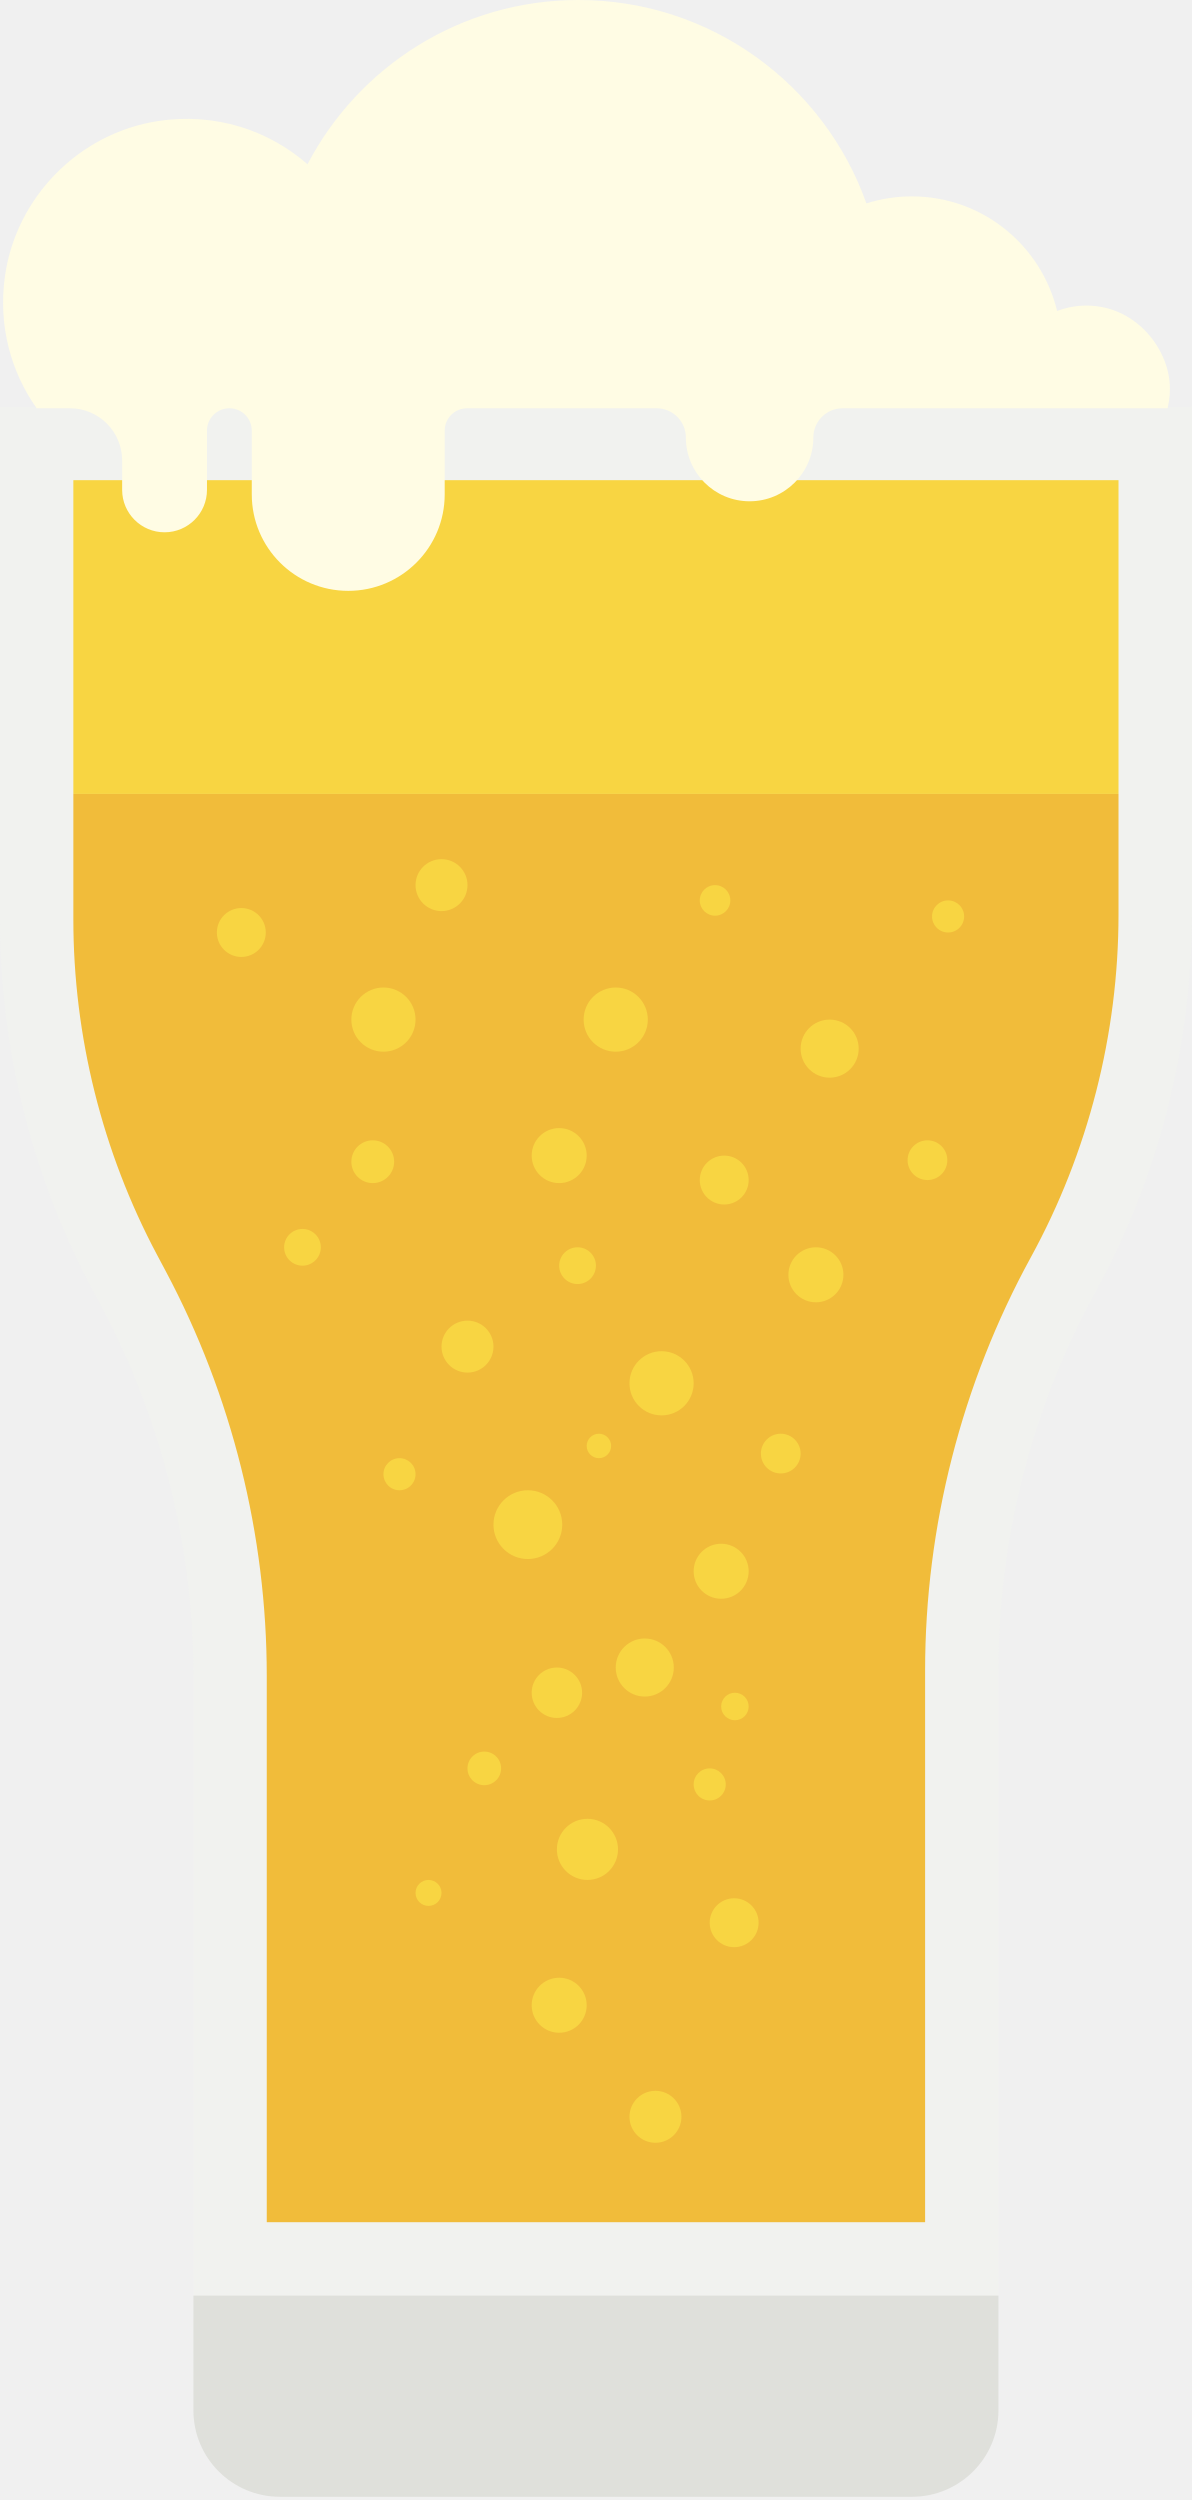
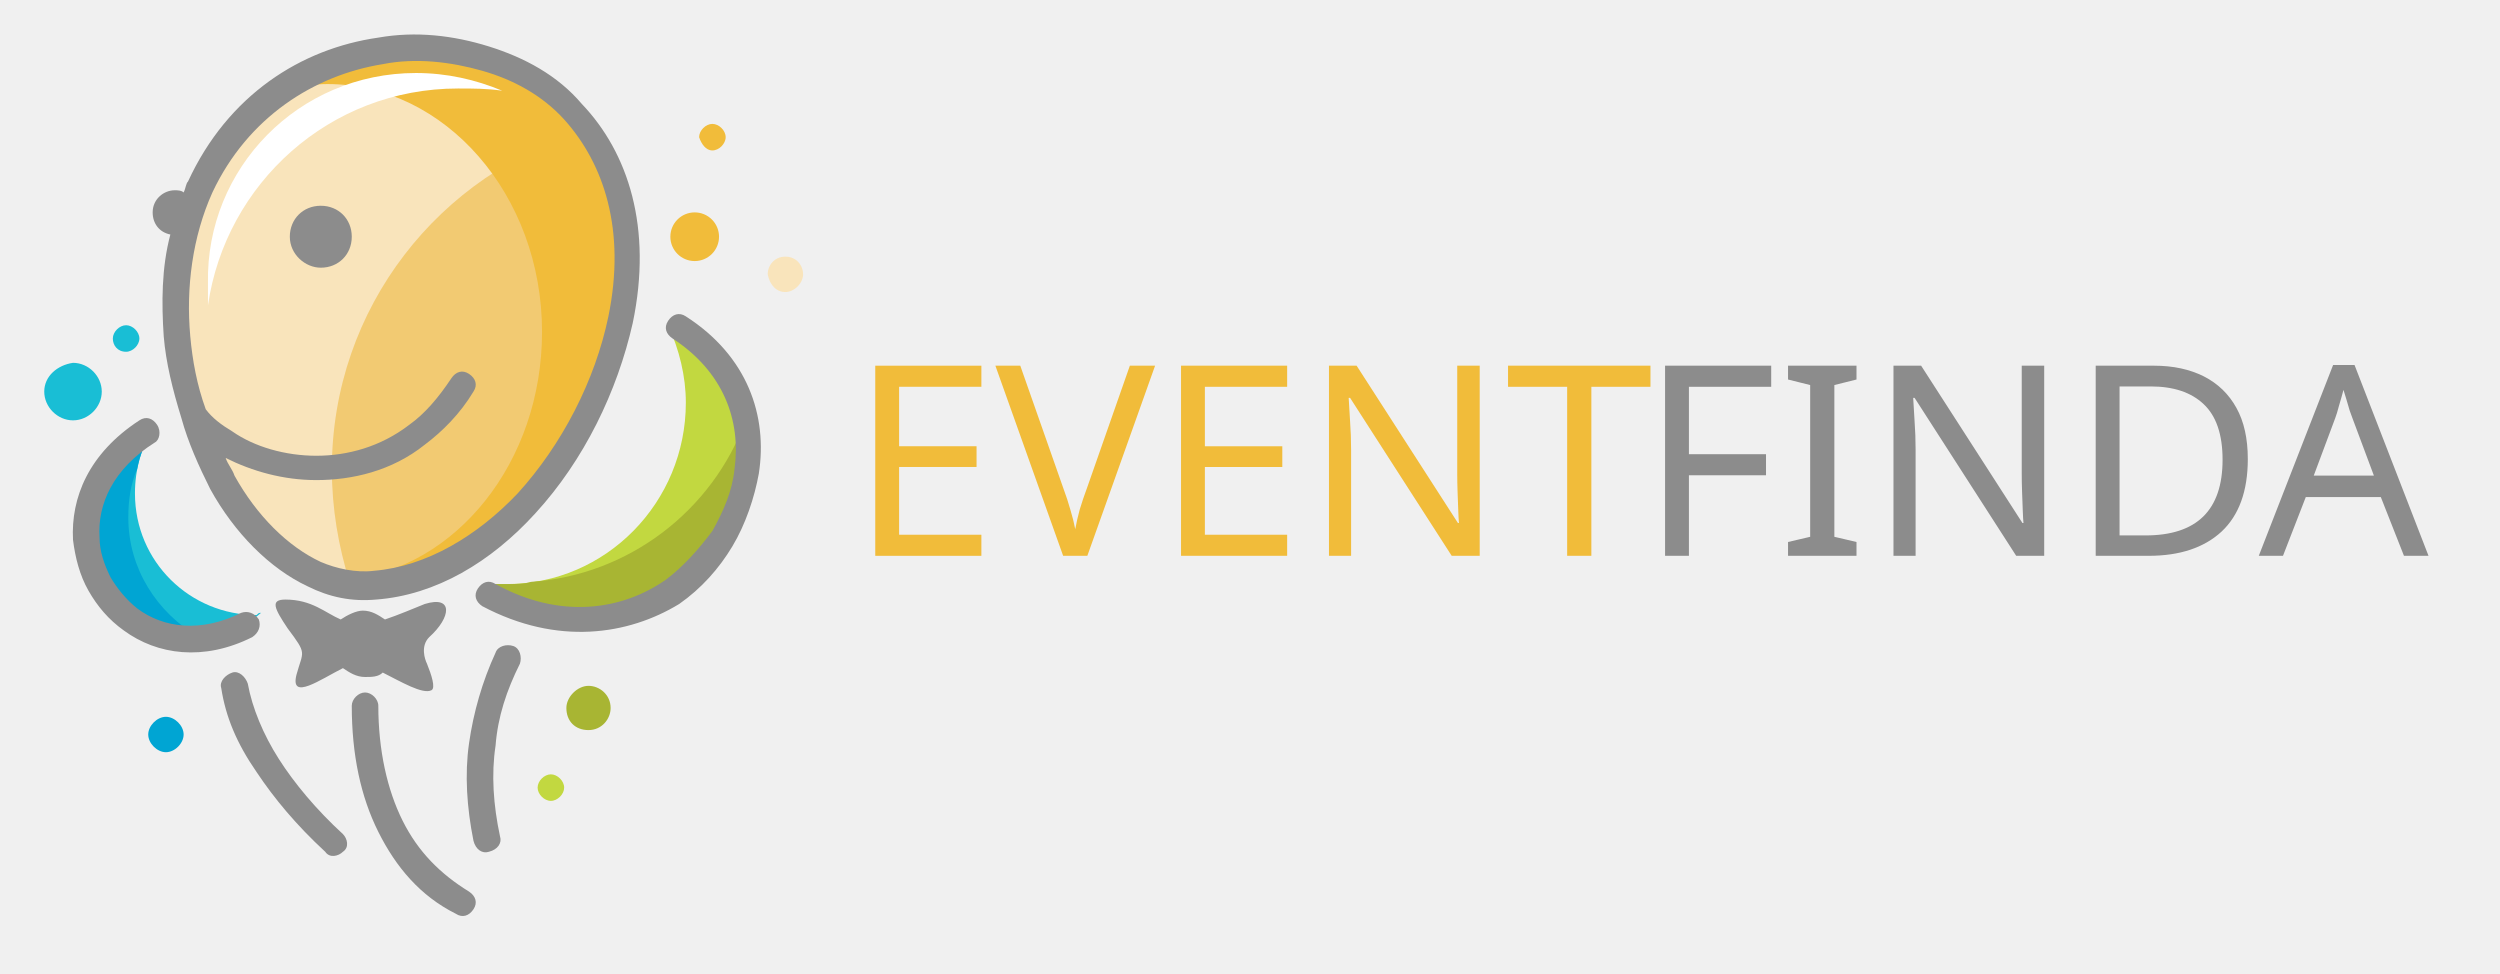
- <svg width="195px" height="409px" viewBox="0 0 195 409">
-   <g id="Page-1" stroke="none" stroke-width="1" fill="none" fill-rule="evenodd">
-     <g id="Group">
-       <path d="M163.347,273.317 C163.347,251.697 168.787,230.426 179.167,211.461 C189.547,192.497 194.988,171.225 194.988,149.606 L194.988,66.557 L0,66.557 L0,150.411 C0,171.518 5.186,192.301 15.101,210.934 L16.541,213.638 C26.456,232.271 31.642,253.054 31.642,274.16 L31.642,375.557 L163.347,375.557 L163.347,273.317" id="Fill-171" fill="#F1F2EF" />
-       <path d="M31.642,375.557 L31.642,394.329 C31.642,402.141 37.974,408.473 45.787,408.473 L149.202,408.473 C157.014,408.473 163.347,402.141 163.347,394.329 L163.347,375.557 L31.642,375.557" id="Fill-172" fill="#DFE0DB" />
-       <polygon id="Fill-173" fill="#F8D542" points="12 129.89 182.988 129.89 182.988 78.557 12 78.557" />
-       <path d="M12,129.89 L12,150.411 C12,169.482 16.736,188.462 25.694,205.295 L27.134,208 C37.934,228.294 43.642,251.172 43.642,274.16 L43.642,363.557 L151.347,363.557 L151.347,273.316 C151.347,249.752 157.328,226.371 168.641,205.699 C178.027,188.552 182.988,169.155 182.988,149.605 L182.988,129.89 L12,129.89" id="Fill-174" fill="#F1BC3A" />
-       <path d="M43.482,152.557 C43.482,154.766 41.691,156.557 39.482,156.557 C37.273,156.557 35.482,154.766 35.482,152.557 C35.482,150.348 37.273,148.557 39.482,148.557 C41.691,148.557 43.482,150.348 43.482,152.557" id="Fill-175" fill="#F8D542" />
-       <path d="M67.982,166.807 C67.982,169.706 65.631,172.057 62.732,172.057 C59.832,172.057 57.482,169.706 57.482,166.807 C57.482,163.907 59.832,161.557 62.732,161.557 C65.631,161.557 67.982,163.907 67.982,166.807" id="Fill-176" fill="#F8D542" />
-       <path d="M76.482,144.807 C76.482,147.154 74.579,149.057 72.232,149.057 C69.885,149.057 67.982,147.154 67.982,144.807 C67.982,142.459 69.885,140.557 72.232,140.557 C74.579,140.557 76.482,142.459 76.482,144.807" id="Fill-177" fill="#F8D542" />
-       <path d="M105.982,166.807 C105.982,169.706 103.631,172.057 100.732,172.057 C97.832,172.057 95.482,169.706 95.482,166.807 C95.482,163.907 97.832,161.557 100.732,161.557 C103.631,161.557 105.982,163.907 105.982,166.807" id="Fill-178" fill="#F8D542" />
-       <path d="M119.482,147.307 C119.482,148.687 118.362,149.807 116.982,149.807 C115.601,149.807 114.482,148.687 114.482,147.307 C114.482,145.926 115.601,144.807 116.982,144.807 C118.362,144.807 119.482,145.926 119.482,147.307" id="Fill-179" fill="#F8D542" />
-       <path d="M95.982,189.057 C95.982,191.542 93.967,193.557 91.482,193.557 C88.996,193.557 86.982,191.542 86.982,189.057 C86.982,186.571 88.996,184.557 91.482,184.557 C93.967,184.557 95.982,186.571 95.982,189.057" id="Fill-180" fill="#F8D542" />
-       <path d="M122.482,193.057 C122.482,195.266 120.691,197.057 118.482,197.057 C116.273,197.057 114.482,195.266 114.482,193.057 C114.482,190.848 116.273,189.057 118.482,189.057 C120.691,189.057 122.482,190.848 122.482,193.057" id="Fill-181" fill="#F8D542" />
-       <path d="M140.482,171.557 C140.482,174.18 138.355,176.307 135.732,176.307 C133.109,176.307 130.982,174.18 130.982,171.557 C130.982,168.933 133.109,166.807 135.732,166.807 C138.355,166.807 140.482,168.933 140.482,171.557" id="Fill-182" fill="#F8D542" />
-       <path d="M157.732,149.932 C157.732,151.381 156.557,152.557 155.107,152.557 C153.657,152.557 152.482,151.381 152.482,149.932 C152.482,148.482 153.657,147.307 155.107,147.307 C156.557,147.307 157.732,148.482 157.732,149.932" id="Fill-183" fill="#F8D542" />
-       <path d="M64.482,190.057 C64.482,191.99 62.915,193.557 60.982,193.557 C59.049,193.557 57.482,191.99 57.482,190.057 C57.482,188.124 59.049,186.557 60.982,186.557 C62.915,186.557 64.482,188.124 64.482,190.057" id="Fill-184" fill="#F8D542" />
-       <path d="M80.732,220.307 C80.732,222.654 78.829,224.557 76.482,224.557 C74.135,224.557 72.232,222.654 72.232,220.307 C72.232,217.959 74.135,216.057 76.482,216.057 C78.829,216.057 80.732,217.959 80.732,220.307" id="Fill-185" fill="#F8D542" />
-       <path d="M97.494,207.063 C97.494,208.723 96.148,210.069 94.488,210.069 C92.828,210.069 91.482,208.723 91.482,207.063 C91.482,205.403 92.828,204.057 94.488,204.057 C96.148,204.057 97.494,205.403 97.494,207.063" id="Fill-186" fill="#F8D542" />
-       <path d="M113.482,226.307 C113.482,229.206 111.131,231.557 108.232,231.557 C105.332,231.557 102.982,229.206 102.982,226.307 C102.982,223.407 105.332,221.057 108.232,221.057 C111.131,221.057 113.482,223.407 113.482,226.307" id="Fill-187" fill="#F8D542" />
-       <path d="M137.982,208.557 C137.982,211.042 135.967,213.057 133.482,213.057 C130.996,213.057 128.982,211.042 128.982,208.557 C128.982,206.071 130.996,204.057 133.482,204.057 C135.967,204.057 137.982,206.071 137.982,208.557" id="Fill-188" fill="#F8D542" />
-       <path d="M154.982,189.807 C154.982,191.602 153.527,193.057 151.732,193.057 C149.937,193.057 148.482,191.602 148.482,189.807 C148.482,188.012 149.937,186.557 151.732,186.557 C153.527,186.557 154.982,188.012 154.982,189.807" id="Fill-189" fill="#F8D542" />
-       <path d="M52.488,204.06 C52.488,205.718 51.143,207.063 49.485,207.063 C47.826,207.063 46.482,205.718 46.482,204.06 C46.482,202.401 47.826,201.057 49.485,201.057 C51.143,201.057 52.488,202.401 52.488,204.06" id="Fill-190" fill="#F8D542" />
-       <path d="M67.982,241.182 C67.982,242.631 66.807,243.807 65.357,243.807 C63.907,243.807 62.732,242.631 62.732,241.182 C62.732,239.732 63.907,238.557 65.357,238.557 C66.807,238.557 67.982,239.732 67.982,241.182" id="Fill-191" fill="#F8D542" />
-       <path d="M91.982,249.432 C91.982,252.538 89.464,255.057 86.357,255.057 C83.25,255.057 80.732,252.538 80.732,249.432 C80.732,246.325 83.25,243.807 86.357,243.807 C89.464,243.807 91.982,246.325 91.982,249.432" id="Fill-192" fill="#F8D542" />
-       <path d="M99.982,236.557 C99.982,237.661 99.086,238.557 97.982,238.557 C96.877,238.557 95.982,237.661 95.982,236.557 C95.982,235.452 96.877,234.557 97.982,234.557 C99.086,234.557 99.982,235.452 99.982,236.557" id="Fill-193" fill="#F8D542" />
-       <path d="M122.482,257.057 C122.482,259.542 120.467,261.557 117.982,261.557 C115.496,261.557 113.482,259.542 113.482,257.057 C113.482,254.571 115.496,252.557 117.982,252.557 C120.467,252.557 122.482,254.571 122.482,257.057" id="Fill-194" fill="#F8D542" />
-       <path d="M130.982,237.807 C130.982,239.602 129.527,241.057 127.732,241.057 C125.937,241.057 124.482,239.602 124.482,237.807 C124.482,236.012 125.937,234.557 127.732,234.557 C129.527,234.557 130.982,236.012 130.982,237.807" id="Fill-195" fill="#F8D542" />
-       <path d="M110.232,272.807 C110.232,275.43 108.105,277.557 105.482,277.557 C102.859,277.557 100.732,275.43 100.732,272.807 C100.732,270.183 102.859,268.057 105.482,268.057 C108.105,268.057 110.232,270.183 110.232,272.807" id="Fill-196" fill="#F8D542" />
-       <path d="M95.232,276.932 C95.232,279.21 93.385,281.057 91.107,281.057 C88.829,281.057 86.982,279.21 86.982,276.932 C86.982,274.653 88.829,272.807 91.107,272.807 C93.385,272.807 95.232,274.653 95.232,276.932" id="Fill-197" fill="#F8D542" />
-       <path d="M101.107,302.557 C101.107,305.318 98.868,307.557 96.107,307.557 C93.345,307.557 91.107,305.318 91.107,302.557 C91.107,299.795 93.345,297.557 96.107,297.557 C98.868,297.557 101.107,299.795 101.107,302.557" id="Fill-198" fill="#F8D542" />
-       <path d="M81.982,289.307 C81.982,290.825 80.751,292.057 79.232,292.057 C77.713,292.057 76.482,290.825 76.482,289.307 C76.482,287.788 77.713,286.557 79.232,286.557 C80.751,286.557 81.982,287.788 81.982,289.307" id="Fill-199" fill="#F8D542" />
-       <path d="M118.732,291.932 C118.732,293.381 117.557,294.557 116.107,294.557 C114.657,294.557 113.482,293.381 113.482,291.932 C113.482,290.482 114.657,289.307 116.107,289.307 C117.557,289.307 118.732,290.482 118.732,291.932" id="Fill-200" fill="#F8D542" />
-       <path d="M124.107,314.557 C124.107,316.766 122.316,318.557 120.107,318.557 C117.898,318.557 116.107,316.766 116.107,314.557 C116.107,312.348 117.898,310.557 120.107,310.557 C122.316,310.557 124.107,312.348 124.107,314.557" id="Fill-201" fill="#F8D542" />
-       <path d="M95.982,328.057 C95.982,330.542 93.967,332.557 91.482,332.557 C88.996,332.557 86.982,330.542 86.982,328.057 C86.982,325.571 88.996,323.557 91.482,323.557 C93.967,323.557 95.982,325.571 95.982,328.057" id="Fill-202" fill="#F8D542" />
-       <path d="M72.232,309.682 C72.232,310.855 71.28,311.807 70.107,311.807 C68.933,311.807 67.982,310.855 67.982,309.682 C67.982,308.508 68.933,307.557 70.107,307.557 C71.28,307.557 72.232,308.508 72.232,309.682" id="Fill-203" fill="#F8D542" />
-       <path d="M122.482,279.182 C122.482,280.424 121.474,281.432 120.232,281.432 C118.989,281.432 117.982,280.424 117.982,279.182 C117.982,277.939 118.989,276.932 120.232,276.932 C121.474,276.932 122.482,277.939 122.482,279.182" id="Fill-204" fill="#F8D542" />
-       <path d="M111.482,346.307 C111.482,348.654 109.579,350.557 107.232,350.557 C104.885,350.557 102.982,348.654 102.982,346.307 C102.982,343.959 104.885,342.057 107.232,342.057 C109.579,342.057 111.482,343.959 111.482,346.307" id="Fill-205" fill="#F8D542" />
-       <path d="M0.806,45.215 C2.615,32.26 12.926,21.785 25.856,19.807 C35.249,18.371 43.946,21.317 50.309,26.87 C58.656,10.904 75.364,0 94.628,0 C116.374,0 134.868,13.89 141.745,33.278 C144.085,32.535 146.575,32.128 149.161,32.128 C160.703,32.128 170.352,40.123 172.94,50.87 C175.209,50.019 177.749,49.721 180.424,50.261 C184.577,51.101 188.068,53.996 189.964,57.785 C191.583,61.021 191.669,64.047 191.024,66.792 L137.853,66.792 C135.207,66.792 133.062,68.937 133.062,71.583 C133.062,77.341 128.394,82.01 122.635,82.01 C116.876,82.01 112.208,77.341 112.208,71.583 C112.208,68.937 110.063,66.792 107.417,66.792 L76.417,66.792 C74.393,66.792 72.753,68.432 72.753,70.455 L72.753,80.883 C72.753,89.599 65.687,96.664 56.971,96.664 C48.255,96.664 41.19,89.599 41.19,80.883 L41.19,70.455 C41.19,68.432 39.549,66.792 37.526,66.792 C35.502,66.792 33.862,68.432 33.862,70.455 L33.862,80.143 C33.862,83.975 30.755,87.083 26.922,87.083 C23.089,87.083 19.983,83.975 19.983,80.143 L19.983,75.332 C19.983,70.615 16.159,66.792 11.442,66.792 L5.992,66.792 C1.791,60.828 -0.322,53.29 0.806,45.215" id="Fill-206" fill="#FFFCE4" />
-     </g>
-   </g>
+ <svg xmlns="http://www.w3.org/2000/svg" version="1.1" id="Layer_1" x="0" y="0" viewBox="0 0 113 44" xml:space="preserve">
+   <style>.st0,.st1,.st2,.st3,.st4,.st6,.st7{fill-rule:evenodd;clip-rule:evenodd;fill:#19bed5}.st1,.st2,.st3,.st4,.st6,.st7{fill:#00a5d3}.st2,.st3,.st4,.st6,.st7{fill:#c2d840}.st3,.st4,.st6,.st7{fill:#a8b533}.st4,.st6,.st7{fill:#f9e4bb}.st6,.st7{fill:#f1bc3a}.st7{fill:#8c8c8c}.st9{fill:#f1bc3a}.st10{font-family:'Baloo'}.st11{font-size:12.03px}</style>
+   <path class="st0" d="M11.8 27.7c-.8.7-1.9 1.1-3 1.1-2.7 0-4.9-2.2-4.9-4.9 0-2.1 1.2-3.8 3-4.5-.5.8-.8 1.8-.8 2.9 0 3.1 2.5 5.5 5.5 5.5.1-.1.1-.1.2-.1z" />
+   <path class="st1" d="M9 28.8h-.2c-2.7 0-4.9-2.2-4.9-4.9 0-2.1 1.2-3.8 3-4.5-.3.5-.6 1.2-.7 1.8-.3.7-.4 1.4-.4 2.2 0 2.3 1.3 4.3 3.2 5.4z" />
+   <path class="st2" d="M22.1 26.4h.8c4.5 0 8.1-3.7 8.1-8.2 0-1.2-.3-2.4-.8-3.5 4.8 1.9 4.2 7.7 1 11.1-2.1 2.3-6.9 3.1-9.1.6z" />
+   <path class="st3" d="M22.1 26.4h.8c.4 0 .8 0 1.1-.1 4.4-.3 8.2-3.2 9.7-7.3.3 2.3-.7 4.9-2.4 6.8-2.2 2.3-7 3.1-9.2.6z" />
+   <path class="st4" d="M16.9 26.3c2.5-.2 4.8-1.6 6.7-3.7 2.1-2.3 3.6-5.3 4.3-8.3.9-4.1-.2-7.2-2.1-9.2-1.1-1.1-2.4-1.9-3.9-2.3-1.5-.5-3.1-.6-4.6-.3-3.2.5-6.3 2.4-8 6-1 2.1-1.3 4.4-1 6.7.3 3.8 2.5 9 6.1 10.6.7.4 1.6.5 2.5.5z" />
+   <path d="M16.9 26.3c2.5-.2 4.8-1.6 6.7-3.7 2.1-2.3 3.6-5.3 4.3-8.3.7-3.6.1-6.4-1.4-8.4-6.6 1.9-11.5 8-11.5 15.3 0 1.8.3 3.5.8 5.1h1.1z" fill-rule="evenodd" clip-rule="evenodd" fill="#f2ca72" />
+   <path class="st6" d="M16.9 26.3c2.5-.2 4.8-1.6 6.7-3.7 2.1-2.3 3.6-5.3 4.3-8.3.9-4.1-.2-7.2-2.1-9.2-1.1-1.1-2.4-1.9-3.9-2.3-1.5-.5-3.1-.6-4.6-.3-1.5.1-3 .6-4.3 1.5.6-.1 1.2-.2 1.8-.2 5.3 0 9.7 5 9.7 11.2 0 5.9-3.9 10.7-8.8 11.2.4.1.8.1 1.2.1z" />
+   <path class="st7" d="M8.2 18.9s-.1 0 0 0c-.4-1.3-.7-2.5-.8-3.7-.1-1.5-.1-3.1.3-4.6-.5-.1-.8-.5-.8-1 0-.6.5-1 1-1 .1 0 .3 0 .4.1.1-.2.1-.4.2-.5 1.8-3.9 5.1-6 8.6-6.5 1.7-.3 3.4-.1 5 .4s3.1 1.3 4.2 2.6c2.1 2.2 3.2 5.6 2.3 9.9-.7 3.1-2.2 6.2-4.4 8.6-2 2.2-4.5 3.7-7.2 3.9-1.1.1-2.1-.1-3.1-.6-1.7-.8-3.3-2.4-4.4-4.4-.5-1-1-2.1-1.3-3.2zm8.7 6.9c2.4-.2 4.7-1.6 6.5-3.5 2-2.2 3.5-5.1 4.1-8 .8-3.9-.2-6.9-2-8.9-1-1.1-2.3-1.8-3.7-2.2-1.4-.4-3-.6-4.5-.3-3.1.5-6.1 2.4-7.7 5.8-.9 2-1.2 4.3-1 6.5.1 1.1.3 2.2.7 3.3.3.4.7.7 1.2 1 1 .7 2.4 1.1 3.8 1.1s2.9-.4 4.2-1.4c.7-.5 1.3-1.2 1.9-2.1.2-.3.5-.4.8-.2.3.2.4.5.2.8-.6 1-1.4 1.8-2.2 2.4-1.5 1.2-3.3 1.6-4.9 1.6-1.5 0-2.9-.4-4.1-1 .1.3.3.5.4.8 1 1.8 2.4 3.2 3.9 3.9.7.3 1.6.5 2.4.4z" />
+   <path class="st7" d="M14.5 12.1c.8 0 1.4-.6 1.4-1.4s-.6-1.4-1.4-1.4-1.4.6-1.4 1.4.7 1.4 1.4 1.4zM16.4 27.6c.4 0 .7.2 1 .4.6-.2 1.3-.5 1.8-.7 1.3-.4 1.2.6.2 1.5-.4.4-.2 1-.1 1.2.2.5.4 1.1.2 1.2-.4.2-1.4-.4-2.2-.8-.2.2-.5.2-.8.2-.4 0-.7-.2-1-.4-1 .5-2.4 1.5-2.1.3.3-1.1.5-.9-.4-2.1-.6-.9-.8-1.3-.1-1.3 1.2 0 1.8.6 2.5.9.3-.2.7-.4 1-.4zM15.9 31.9c0-.3.3-.6.6-.6s.6.3.6.6c0 2 .4 3.8 1.1 5.2.7 1.4 1.7 2.4 3 3.2.3.2.4.5.2.8-.2.3-.5.4-.8.2-1.6-.8-2.7-2.1-3.5-3.7-.8-1.6-1.2-3.5-1.2-5.7zM21.8 27.4c-.3-.2-.4-.5-.2-.8.2-.3.5-.4.8-.2 2.9 1.6 5.7 1.2 7.7-.2.8-.6 1.5-1.4 2.1-2.2.5-.9.9-1.8 1-2.8.3-2.2-.5-4.4-2.8-5.9-.3-.2-.4-.5-.2-.8.2-.3.5-.4.8-.2 2.8 1.8 3.7 4.5 3.3 7.1-.2 1.1-.6 2.3-1.2 3.3s-1.4 1.9-2.4 2.6c-2.3 1.4-5.5 1.9-8.9.1zM10.9 27.7c.3-.1.6 0 .8.3.1.3 0 .6-.3.8-2.2 1.1-4.3.8-5.8-.3-.7-.5-1.2-1.1-1.6-1.8-.4-.7-.6-1.5-.7-2.3-.1-1.9.7-3.9 3-5.4.3-.2.6-.1.8.2.2.3.1.7-.1.8-1.9 1.2-2.6 2.8-2.5 4.3 0 .6.2 1.2.5 1.8.3.5.7 1 1.2 1.4 1.2.9 2.9 1.1 4.7.2zM10 31.1c-.1-.3.2-.6.5-.7.3-.1.6.2.7.5.2 1.1.7 2.3 1.4 3.4s1.7 2.3 2.9 3.4c.2.2.3.6 0 .8-.2.2-.6.3-.8 0-1.3-1.2-2.3-2.4-3.1-3.6-.9-1.3-1.4-2.5-1.6-3.8zM22.6 37.8c.1.3-.1.6-.5.7-.3.1-.6-.1-.7-.5-.3-1.5-.4-3-.2-4.4.2-1.4.6-2.8 1.2-4.1.1-.3.5-.4.8-.3.3.1.4.5.3.8-.6 1.2-1 2.4-1.1 3.7-.2 1.3-.1 2.7.2 4.1z" />
+   <path d="M18.8 3.3c1.4 0 2.7.3 3.9.8-.7-.1-1.3-.1-2-.1-5.8 0-10.5 4.3-11.3 9.8v-1c-.1-5.2 4.1-9.5 9.4-9.5z" fill-rule="evenodd" clip-rule="evenodd" fill="#fff" />
+   <path class="st0" d="M3.3 19c.7 0 1.3-.6 1.3-1.3 0-.7-.6-1.3-1.3-1.3-.7.1-1.3.6-1.3 1.3 0 .7.6 1.3 1.3 1.3z" />
+   <path class="st4" d="M35.5 13.2c.4 0 .8-.4.8-.8s-.3-.8-.8-.8-.8.4-.8.8c.1.5.4.8.8.8z" />
+   <circle class="st6" cx="31.4" cy="10.7" r="1.1" />
+   <path class="st3" d="M26.6 33c.6 0 1-.5 1-1 0-.6-.5-1-1-1s-1 .5-1 1c0 .6.4 1 1 1z" />
+   <path class="st1" d="M7.5 34c.4 0 .8-.4.8-.8s-.4-.8-.8-.8-.8.4-.8.8.4.8.8.8z" />
+   <path class="st2" d="M24.9 36.2c.3 0 .6-.3.6-.6s-.3-.6-.6-.6-.6.3-.6.6.3.6.6.6z" />
+   <path class="st6" d="M32.2 6.8c.3 0 .6-.3.6-.6s-.3-.6-.6-.6-.6.3-.6.6c.1.3.3.6.6.6z" />
+   <path class="st0" d="M5.7 15.9c.3 0 .6-.3.6-.6s-.3-.6-.6-.6-.6.3-.6.6.2.6.6.6z" />
+   <text transform="translate(38.39 25.123)">
+     <tspan x="0" y="0" class="st9 st10 st11">E</tspan>
+     <tspan x="6.6" y="0" class="st9 st10 st11">VENT</tspan>
+     <tspan x="35.7" y="0" class="st10 st11" fill="#8c8c8c">FINDA</tspan>
+   </text>
</svg>
